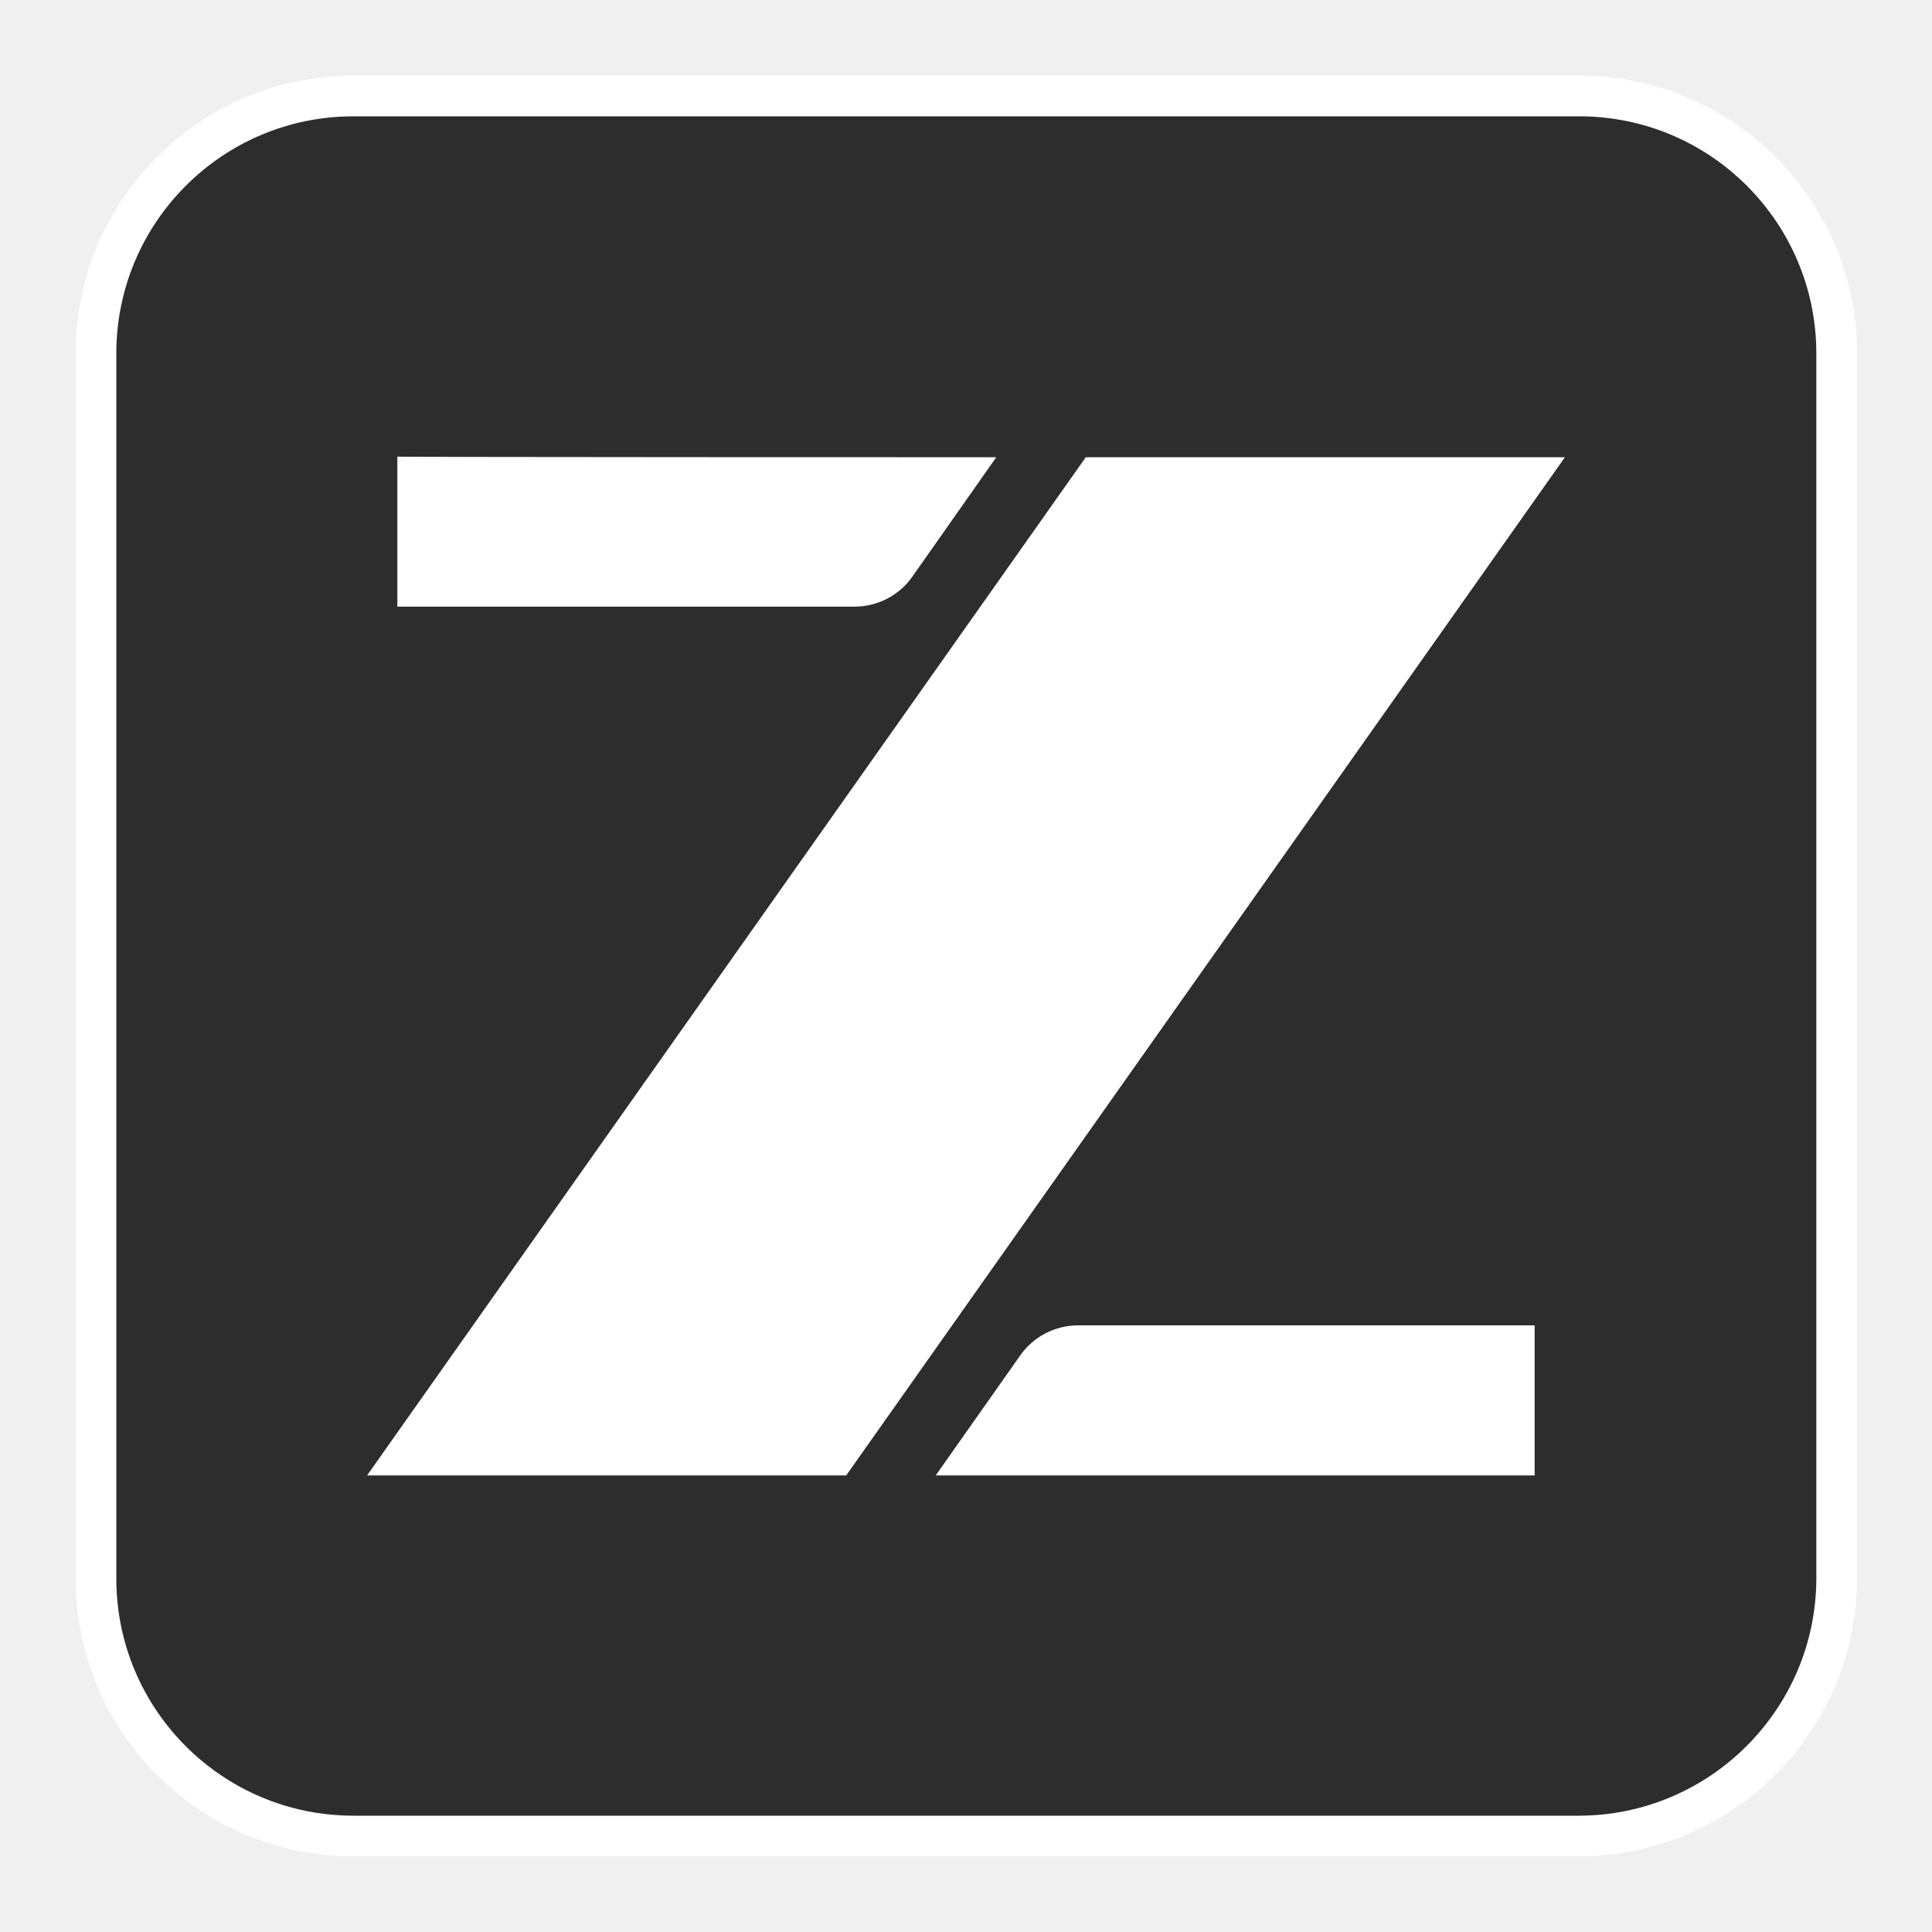
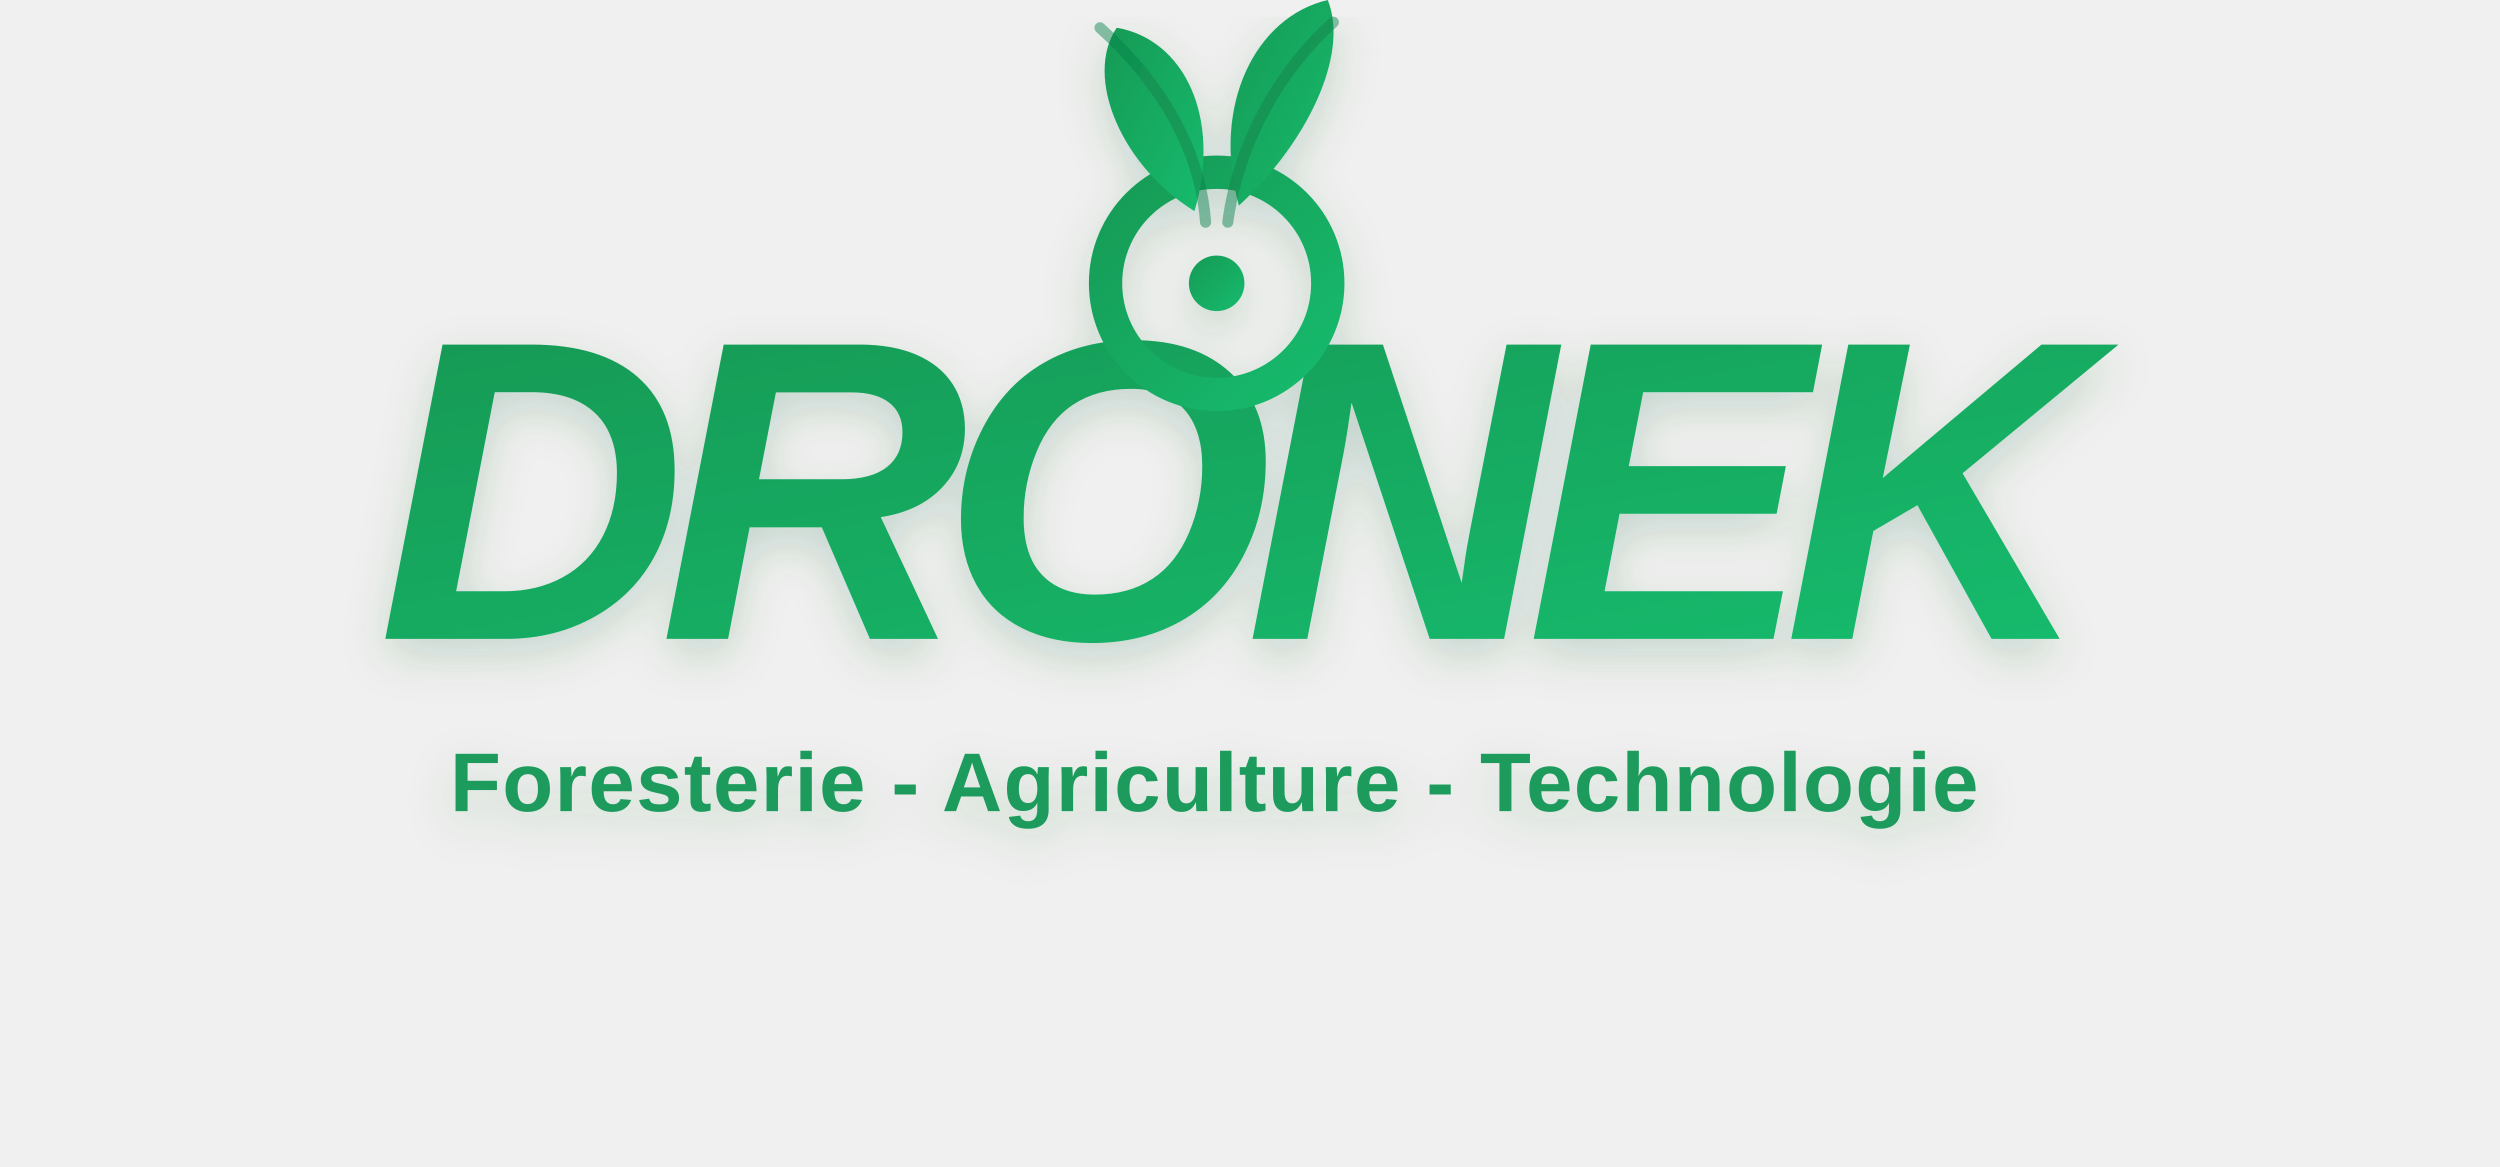
- <svg xmlns="http://www.w3.org/2000/svg" version="1.1" x="0px" y="0px" viewBox="0 0 30 30" style="enable-background:new 0 0 30 30;" xml:space="preserve">
+ <svg xmlns="http://www.w3.org/2000/svg" viewBox="0 0 900 420" role="img" aria-label="DRONEK Foresterie Agriculture Technologie">
  <defs>
-     <style type="text/css">
-     .st194{fill:#2D2D2D;stroke:#FFFFFF;stroke-width:0.632;stroke-miterlimit:10;}
-     .st23{fill:#FFFFFF;}
- 
-     .z-breathe {
-       animation: breathe 2.5s ease-in-out infinite;
-     }
- 
-     @keyframes breathe {
-       0%, 100% { opacity: 0.7; }
-       50% { opacity: 1; }
-     }
-   </style>
+     <linearGradient id="logoGreen" x1="0%" y1="0%" x2="100%" y2="100%">
+       <stop offset="0%" stop-color="#129a55" />
+       <stop offset="100%" stop-color="#17bb6d" />
+     </linearGradient>
+     <filter id="softShadow" x="-20%" y="-20%" width="140%" height="140%">
+       <feDropShadow dx="0" dy="6" stdDeviation="8" flood-color="#0b5f36" flood-opacity="0.18" />
+     </filter>
+     <style>
+       .wordmark { font-family: Arial, Helvetica, sans-serif; font-weight: 900; font-style: italic; letter-spacing: -10px; }
+       .submark { font-family: Arial, Helvetica, sans-serif; font-weight: 700; letter-spacing: 0.5px; }
+     </style>
  </defs>
-   <g>
-     <path class="st194" d="M24.51,28.51H5.49c-2.21,0-4-1.79-4-4V5.49c0-2.21,1.79-4,4-4h19.03c2.21,0,4,1.79,4,4v19.03     C28.51,26.72,26.72,28.51,24.51,28.51z" />
-     <g class="z-breathe">
-       <path class="st23" d="M15.47,7.1l-1.3,1.85c-0.2,0.29-0.54,0.47-0.9,0.47h-7.1V7.09C6.16,7.1,15.47,7.1,15.47,7.1z" />
-       <polygon class="st23" points="24.3,7.1 13.14,22.91 5.7,22.91 16.86,7.1" />
-       <path class="st23" d="M14.53,22.91l1.31-1.86c0.2-0.29,0.54-0.47,0.9-0.47h7.09v2.33H14.53z" />
+   <g transform="translate(450 188)" filter="url(#softShadow)">
+     <text x="-314" y="42" class="wordmark" font-size="154" fill="url(#logoGreen)">DRONEK</text>
+     <g transform="translate(-12,-86)">
+       <circle cx="0" cy="0" r="40" fill="none" stroke="url(#logoGreen)" stroke-width="12" />
+       <circle cx="0" cy="0" r="10" fill="url(#logoGreen)" />
+       <path d="M -8 -26 C -34 -42, -48 -74, -36 -92 C -12 -88, 2 -60, -8 -26 Z" fill="url(#logoGreen)" />
+       <path d="M 8 -28 C 32 -50, 48 -82, 40 -102 C 14 -96, -2 -64, 8 -28 Z" fill="url(#logoGreen)" />
+       <path d="M -4 -22 C -6 -50, -22 -74, -42 -92" fill="none" stroke="#0f7f46" stroke-width="4" stroke-linecap="round" opacity="0.45" />
+       <path d="M 4 -22 C 8 -52, 24 -78, 42 -94" fill="none" stroke="#0f7f46" stroke-width="4" stroke-linecap="round" opacity="0.45" />
    </g>
+     <text x="-288" y="104" class="submark" font-size="30" fill="#1b9b5b">Foresterie - Agriculture - Technologie</text>
  </g>
</svg>
